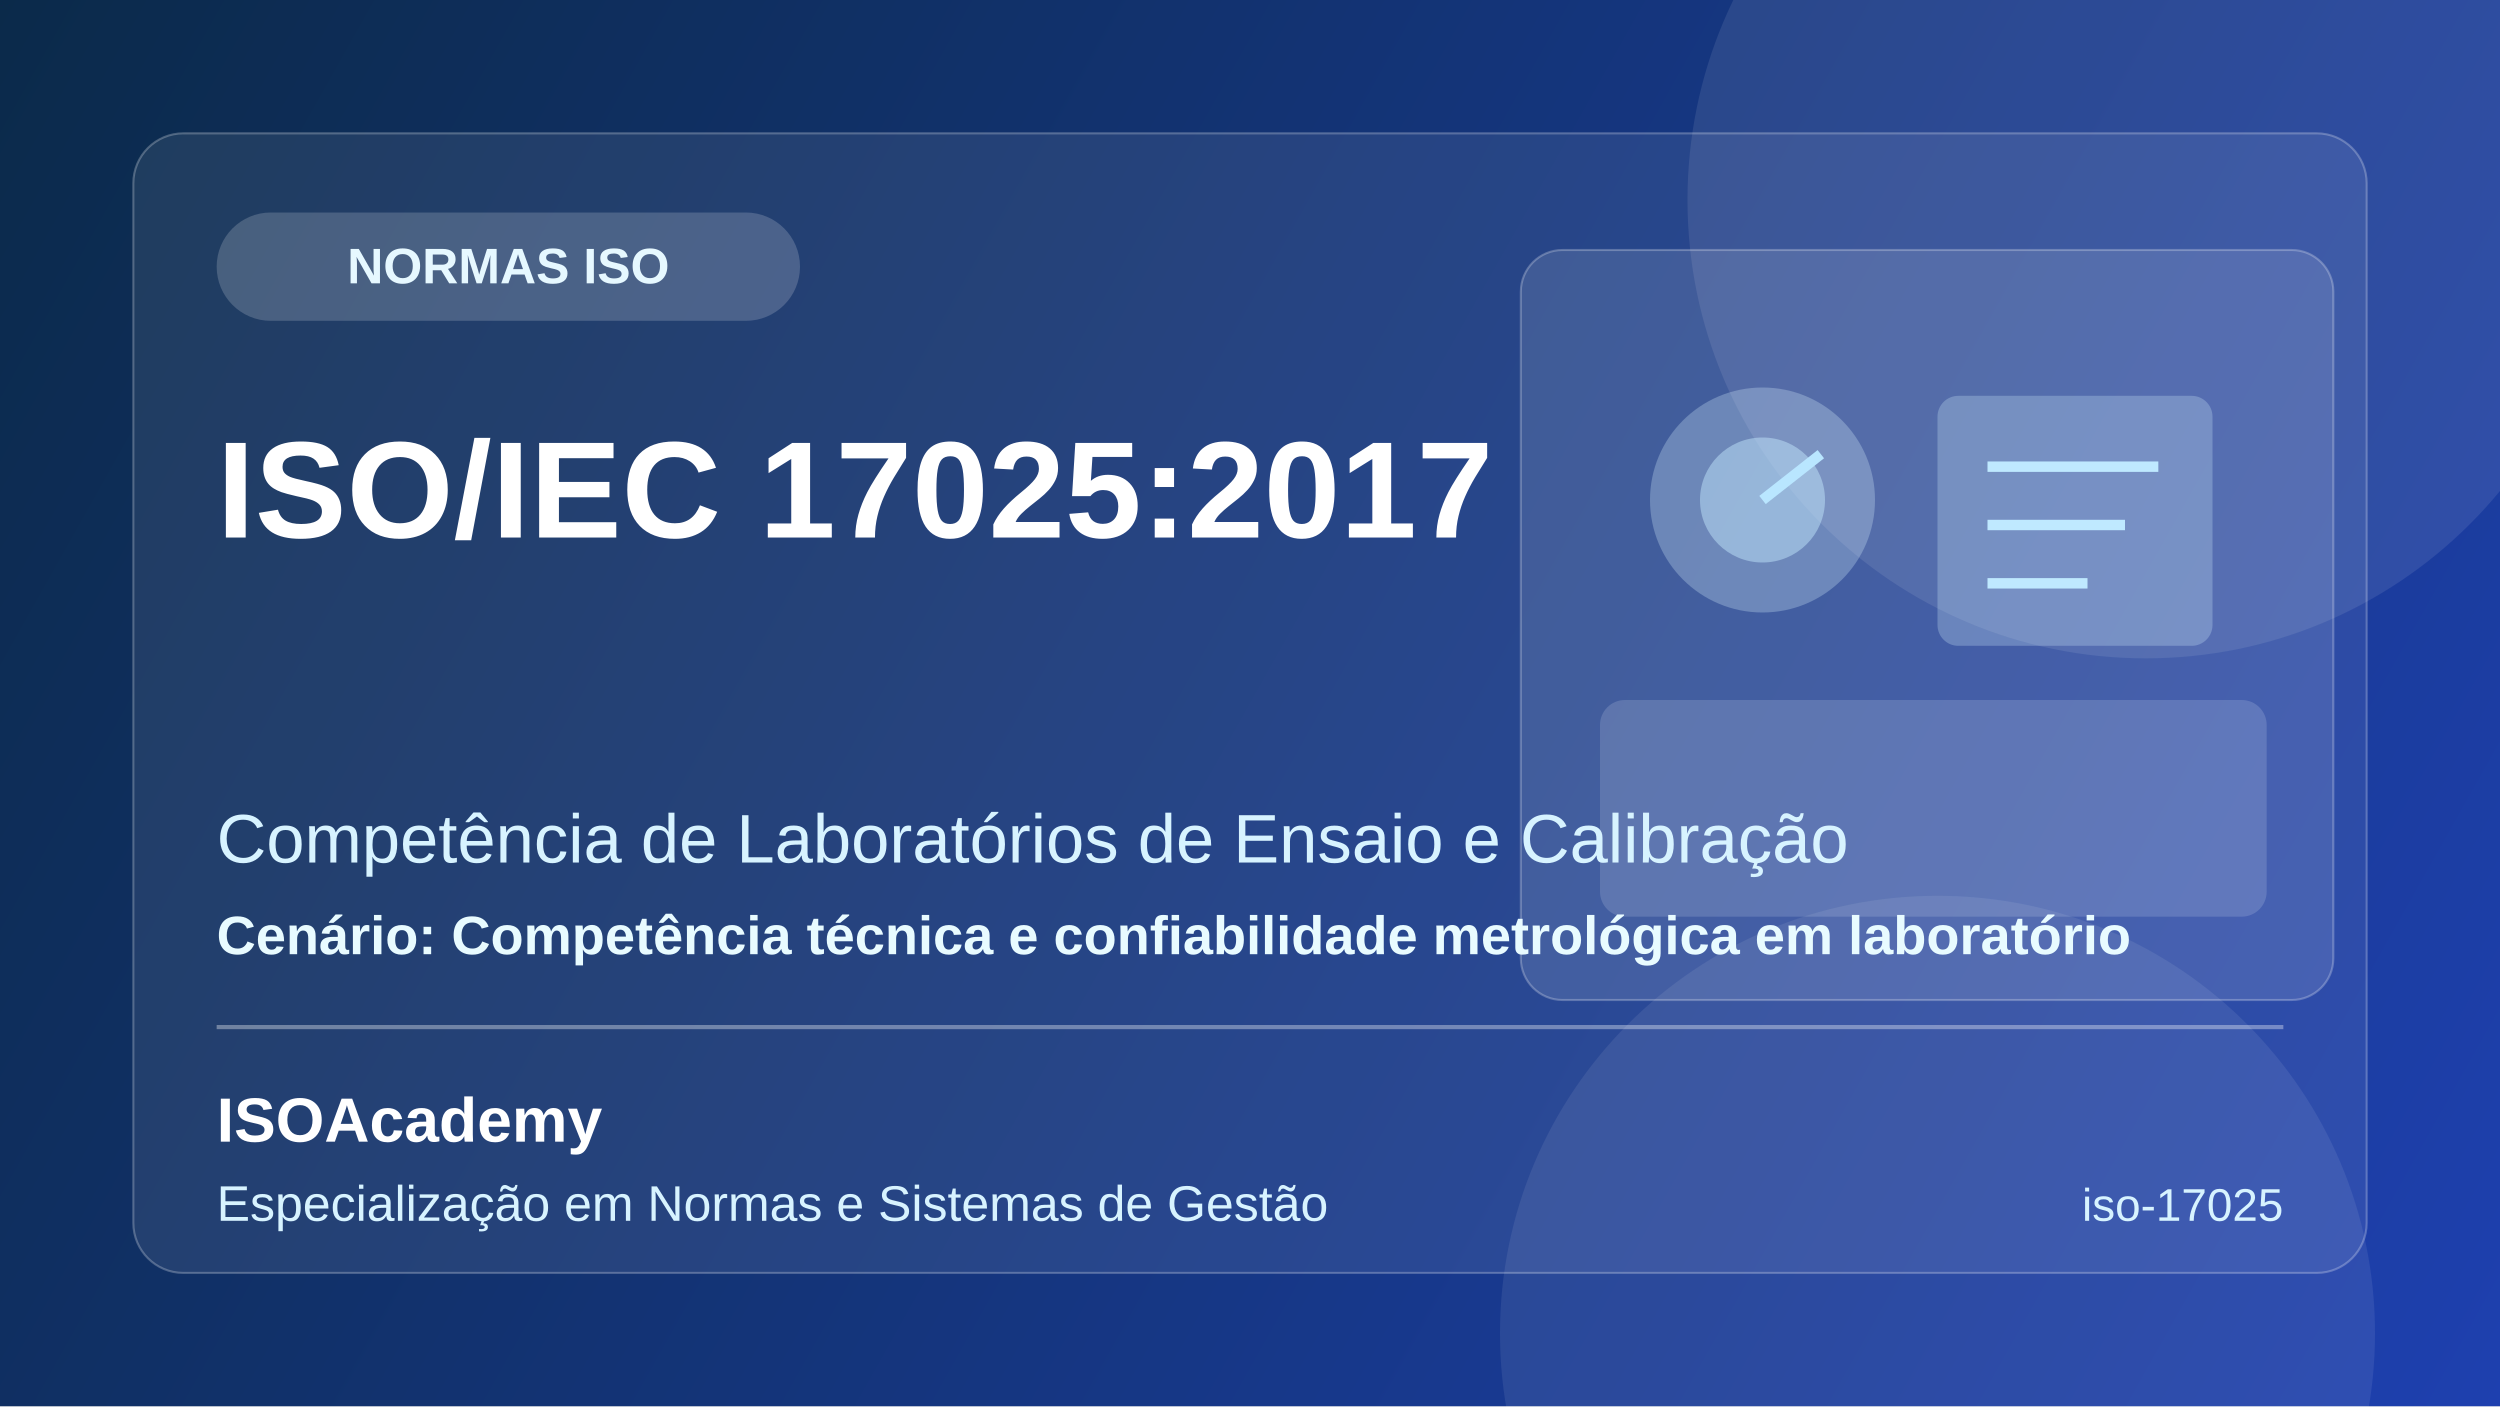
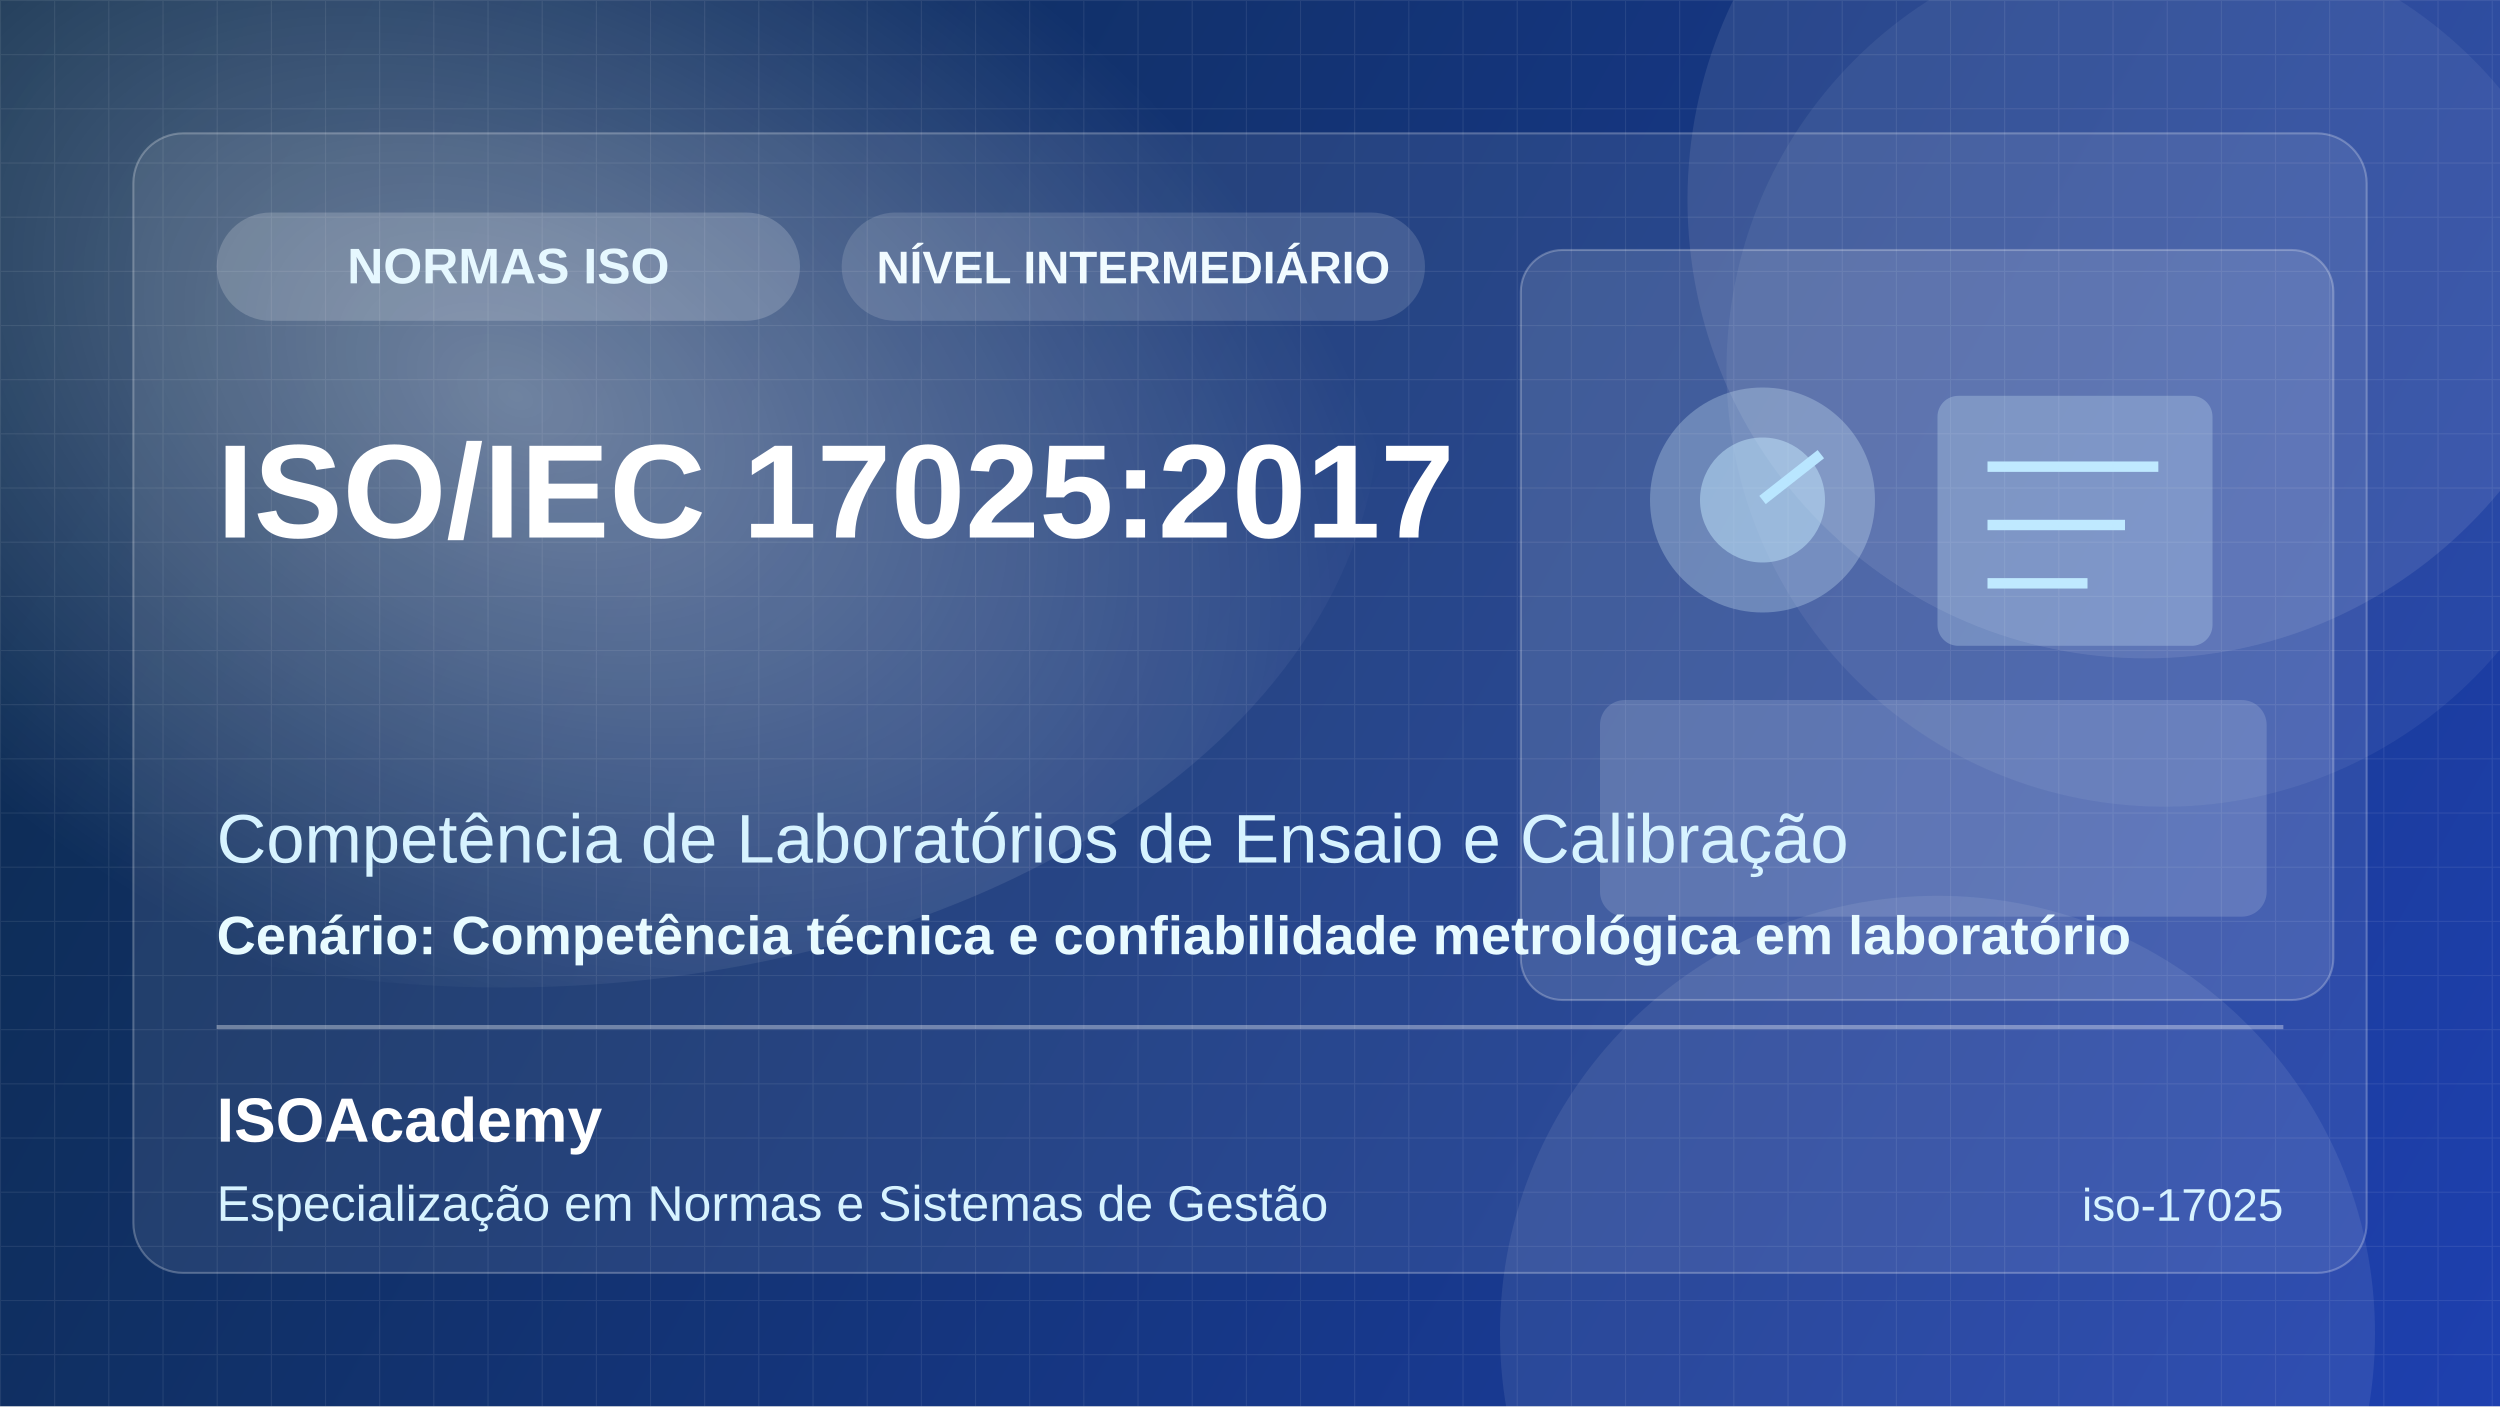
<svg xmlns="http://www.w3.org/2000/svg" width="1200" height="675" viewBox="0 0 1200 675" fill="none">
  <defs>
    <linearGradient id="bg" x1="0" y1="0" x2="1200" y2="675" gradientUnits="userSpaceOnUse">
      <stop stop-color="#0B2A4A" />
      <stop offset="1" stop-color="#1E40AF" />
    </linearGradient>
+     <radialGradient id="glow" cx="0" cy="0" r="1" gradientUnits="userSpaceOnUse" gradientTransform="translate(248 190) rotate(28) scale(460 300)">
+       <stop stop-color="#FFFFFF" stop-opacity="0.35" />
+       <stop offset="1" stop-color="#FFFFFF" stop-opacity="0" />
+     </radialGradient>
+     <pattern id="grid" width="26" height="26" patternUnits="userSpaceOnUse">
+       <path d="M26 0H0V26" fill="none" stroke="#FFFFFF" stroke-opacity="0.08" />
+     </pattern>
  </defs>
  <rect width="1200" height="675" fill="url(#bg)" />
+   <rect width="1200" height="675" fill="url(#grid)" />
+   <ellipse cx="242" cy="194" rx="420" ry="280" fill="url(#glow)" />
  <circle cx="1030" cy="96" r="220" fill="#ffffff" fill-opacity="0.09" />
  <circle cx="930" cy="640" r="210" fill="#ffffff" fill-opacity="0.08" />
+   <rect x="860" y="-60" width="420" height="420" rx="210" fill="#ffffff" fill-opacity="0.06" transform="rotate(8 860 -60)" />
  <rect x="64" y="64" width="1072" height="547" rx="24" fill="#ffffff" fill-opacity="0.08" stroke="#ffffff" stroke-opacity="0.25" />
  <rect x="730" y="120" width="390" height="360" rx="20" fill="#ffffff" fill-opacity="0.12" stroke="#ffffff" stroke-opacity="0.25" />
  <rect x="768" y="336" width="320" height="104" rx="12" fill="#EEF9FF" fill-opacity="0.16" />
  <circle cx="846" cy="240" r="54" fill="#DAF3FF" fill-opacity="0.28" />
  <circle cx="846" cy="240" r="30" fill="#C7EBFF" fill-opacity="0.46" />
  <line x1="846" y1="240" x2="874" y2="218" stroke="#B9E6FF" stroke-width="5" />
  <rect x="930" y="190" width="132" height="120" rx="10" fill="#DAF3FF" fill-opacity="0.26" />
  <line x1="954" y1="224" x2="1036" y2="224" stroke="#BFE9FF" stroke-width="5" />
  <line x1="954" y1="252" x2="1020" y2="252" stroke="#BFE9FF" stroke-width="5" />
  <line x1="954" y1="280" x2="1002" y2="280" stroke="#BFE9FF" stroke-width="5" />
  <rect x="104" y="102" width="280" height="52" rx="26" fill="#ffffff" fill-opacity="0.18" />
  <text x="244" y="136" fill="#E6F8FF" font-family="Arial, Helvetica, sans-serif" font-size="24" font-weight="700" text-anchor="middle">NORMAS ISO</text>
-   <text x="104" y="258" fill="#ffffff" font-family="Arial, Helvetica, sans-serif" font-size="66" font-weight="800">ISO/IEC 17025:2017</text>
+   <rect x="404" y="102" width="280" height="52" rx="26" fill="#ffffff" fill-opacity="0.14" />
+   <text x="544" y="136" fill="#F1FBFF" font-family="Arial, Helvetica, sans-serif" font-size="22" font-weight="700" text-anchor="middle">NÍVEL INTERMEDIÁRIO</text>
+   <text x="104" y="258" fill="#ffffff" font-family="Arial, Helvetica, sans-serif" font-size="64" font-weight="800">ISO/IEC 17025:2017</text>
  <text x="104" y="414" fill="#D7F3FF" font-family="Arial, Helvetica, sans-serif" font-size="33" font-weight="500">Competência de Laboratórios de Ensaio e Calibração</text>
  <text x="104" y="458" fill="#E8FBFF" font-family="Arial, Helvetica, sans-serif" font-size="26" font-weight="600">Cenário: Competência técnica e confiabilidade metrológica em laboratório</text>
  <rect x="104" y="492" width="992" height="2" fill="#ffffff" fill-opacity="0.35" />
  <text x="104" y="548" fill="#ffffff" font-family="Arial, Helvetica, sans-serif" font-size="30" font-weight="700">ISOAcademy</text>
  <text x="104" y="586" fill="#D7F3FF" font-family="Arial, Helvetica, sans-serif" font-size="24">Especialização em Normas e Sistemas de Gestão</text>
  <text x="1096" y="586" fill="#D7F3FF" font-family="Arial, Helvetica, sans-serif" font-size="22" text-anchor="end">iso-17025</text>
</svg>
